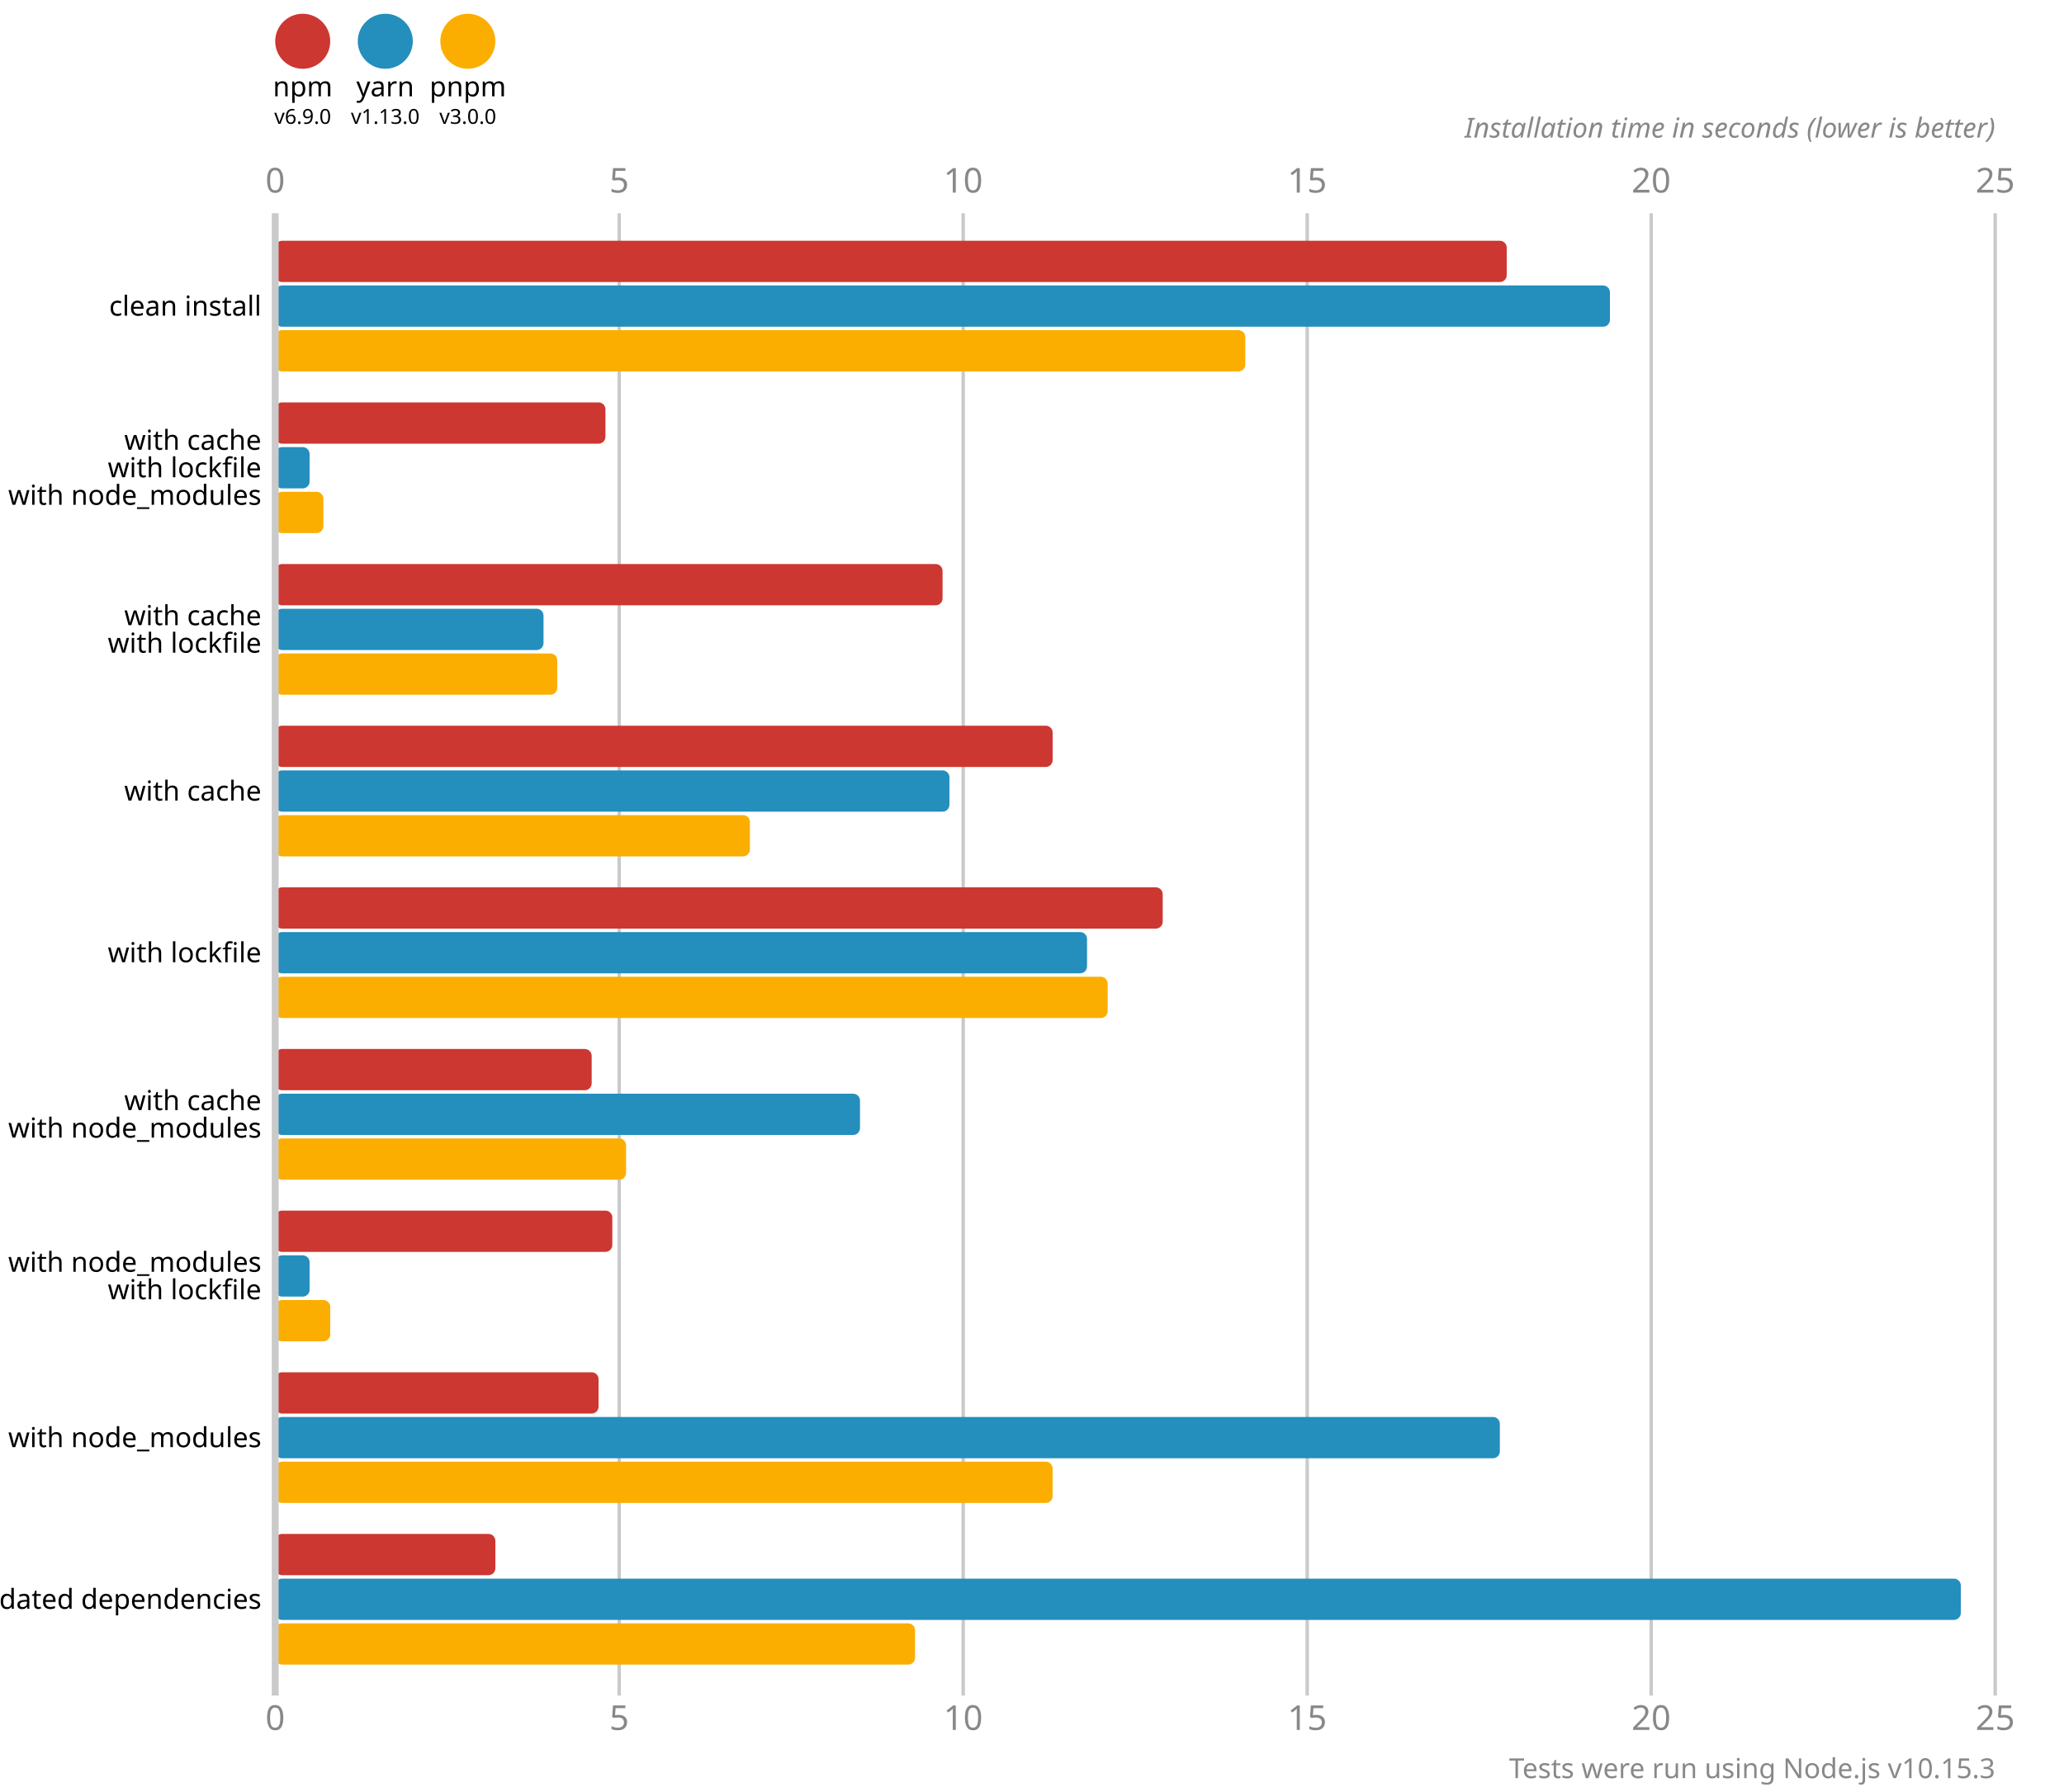
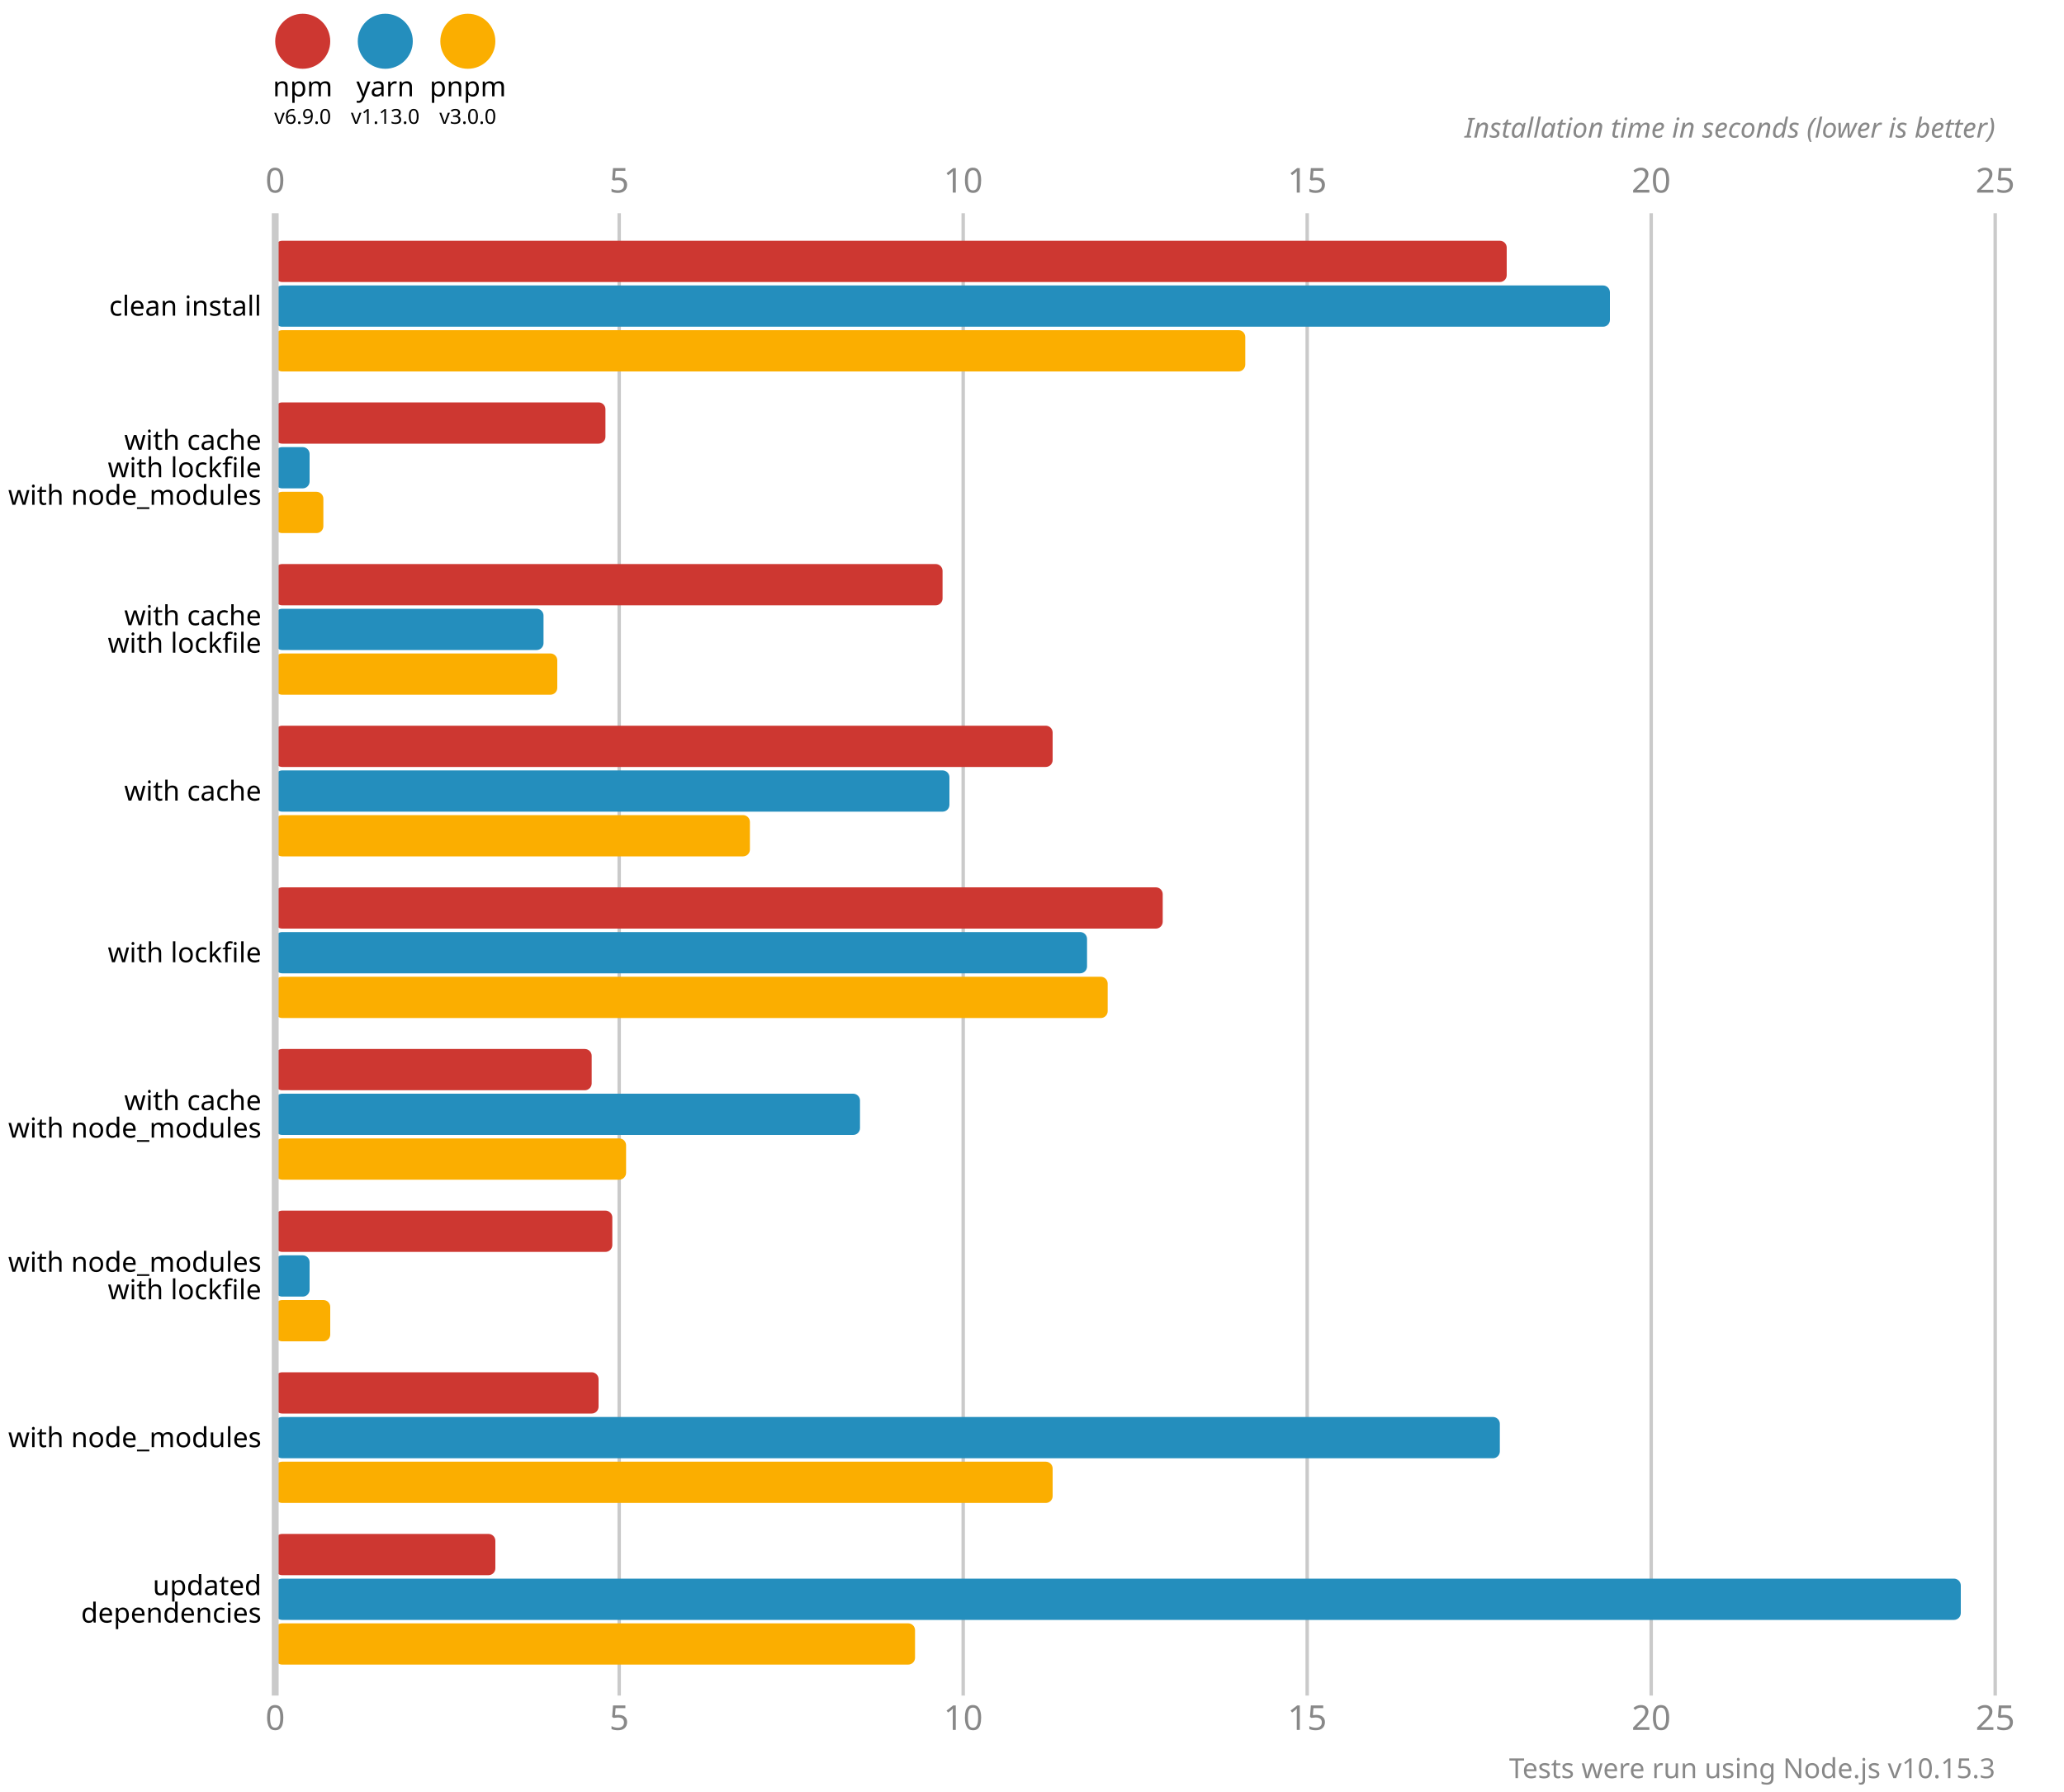
<svg xmlns="http://www.w3.org/2000/svg" version="1.1" viewBox="0 0 300 260.5">
  <style>
    .font { font-family: sans-serif; }
    .s3 { font-size: 3px; }
    .s4 { font-size: 4px; }
    .s5 { font-size: 5px; }
    .line { stroke: #cacaca; }
    .width { stroke-width: 0.5; }
    .text { fill: #888; }
  </style>
  <circle cx="44" cy="6" r="4" fill="#cd3731" />
  <text x="44" y="14" class="font s4" text-anchor="middle">npm</text>
  <text x="44" y="18" class="font s3" text-anchor="middle">v6.9.0</text>
  <circle cx="56" cy="6" r="4" fill="#248ebd" />
  <text x="56" y="14" class="font s4" text-anchor="middle">yarn</text>
  <text x="56" y="18" class="font s3" text-anchor="middle">v1.13.0</text>
  <circle cx="68" cy="6" r="4" fill="#fbae00" />
  <text x="68" y="14" class="font s4" text-anchor="middle">pnpm</text>
  <text x="68" y="18" class="font s3" text-anchor="middle">v3.0.0</text>
  <text x="40" y="28" class="font s5 text" text-anchor="middle">0</text>
  <text x="40" y="251.5" class="font s5 text" text-anchor="middle">0</text>
  <line x1="90" y1="31" x2="90" y2="246.5" class="line width" />
  <text x="90" y="28" class="font s5 text" text-anchor="middle">5</text>
  <text x="90" y="251.5" class="font s5 text" text-anchor="middle">5</text>
  <line x1="140" y1="31" x2="140" y2="246.5" class="line width" />
  <text x="140" y="28" class="font s5 text" text-anchor="middle">10</text>
  <text x="140" y="251.5" class="font s5 text" text-anchor="middle">10</text>
  <line x1="190" y1="31" x2="190" y2="246.5" class="line width" />
  <text x="190" y="28" class="font s5 text" text-anchor="middle">15</text>
  <text x="190" y="251.5" class="font s5 text" text-anchor="middle">15</text>
  <line x1="240" y1="31" x2="240" y2="246.5" class="line width" />
  <text x="240" y="28" class="font s5 text" text-anchor="middle">20</text>
  <text x="240" y="251.5" class="font s5 text" text-anchor="middle">20</text>
  <line x1="290" y1="31" x2="290" y2="246.5" class="line width" />
  <text x="290" y="28" class="font s5 text" text-anchor="middle">25</text>
  <text x="290" y="251.5" class="font s5 text" text-anchor="middle">25</text>
  <text x="290" y="20" class="font s4 text" font-style="italic" text-anchor="end">Installation time in seconds (lower is better)</text>
  <rect x="40" y="35" width="179" height="6" fill="#cd3731" rx="1" ry="1" />
  <rect x="40" y="41.5" width="194" height="6" fill="#248ebd" rx="1" ry="1" />
  <rect x="40" y="48" width="141" height="6" fill="#fbae00" rx="1" ry="1" />
  <rect x="40" y="58.5" width="48" height="6" fill="#cd3731" rx="1" ry="1" />
  <rect x="40" y="65" width="5" height="6" fill="#248ebd" rx="1" ry="1" />
  <rect x="40" y="71.5" width="7" height="6" fill="#fbae00" rx="1" ry="1" />
  <rect x="40" y="82" width="97" height="6" fill="#cd3731" rx="1" ry="1" />
  <rect x="40" y="88.5" width="39" height="6" fill="#248ebd" rx="1" ry="1" />
  <rect x="40" y="95" width="41" height="6" fill="#fbae00" rx="1" ry="1" />
  <rect x="40" y="105.5" width="113" height="6" fill="#cd3731" rx="1" ry="1" />
  <rect x="40" y="112" width="98" height="6" fill="#248ebd" rx="1" ry="1" />
  <rect x="40" y="118.5" width="69" height="6" fill="#fbae00" rx="1" ry="1" />
  <rect x="40" y="129" width="129" height="6" fill="#cd3731" rx="1" ry="1" />
  <rect x="40" y="135.5" width="118" height="6" fill="#248ebd" rx="1" ry="1" />
  <rect x="40" y="142" width="121" height="6" fill="#fbae00" rx="1" ry="1" />
  <rect x="40" y="152.5" width="46" height="6" fill="#cd3731" rx="1" ry="1" />
  <rect x="40" y="159" width="85" height="6" fill="#248ebd" rx="1" ry="1" />
  <rect x="40" y="165.5" width="51" height="6" fill="#fbae00" rx="1" ry="1" />
  <rect x="40" y="176" width="49" height="6" fill="#cd3731" rx="1" ry="1" />
  <rect x="40" y="182.5" width="5" height="6" fill="#248ebd" rx="1" ry="1" />
  <rect x="40" y="189" width="8" height="6" fill="#fbae00" rx="1" ry="1" />
  <rect x="40" y="199.5" width="47" height="6" fill="#cd3731" rx="1" ry="1" />
  <rect x="40" y="206" width="178" height="6" fill="#248ebd" rx="1" ry="1" />
  <rect x="40" y="212.5" width="113" height="6" fill="#fbae00" rx="1" ry="1" />
  <rect x="40" y="223" width="32" height="6" fill="#cd3731" rx="1" ry="1" />
  <rect x="40" y="229.5" width="245" height="6" fill="#248ebd" rx="1" ry="1" />
  <rect x="40" y="236" width="93" height="6" fill="#fbae00" rx="1" ry="1" />
  <line x1="40" y1="31" x2="40" y2="246.5" class="line" />
  <text x="38" y="44.5" class="font s4" dominant-baseline="middle" text-anchor="end">clean install</text>
  <text x="38" y="64" class="font s4" dominant-baseline="middle" text-anchor="end">with cache</text>
  <text x="38" y="68" class="font s4" dominant-baseline="middle" text-anchor="end">with lockfile</text>
  <text x="38" y="72" class="font s4" dominant-baseline="middle" text-anchor="end">with node_modules</text>
  <text x="38" y="89.5" class="font s4" dominant-baseline="middle" text-anchor="end">with cache</text>
  <text x="38" y="93.5" class="font s4" dominant-baseline="middle" text-anchor="end">with lockfile</text>
  <text x="38" y="115" class="font s4" dominant-baseline="middle" text-anchor="end">with cache</text>
  <text x="38" y="138.5" class="font s4" dominant-baseline="middle" text-anchor="end">with lockfile</text>
  <text x="38" y="160" class="font s4" dominant-baseline="middle" text-anchor="end">with cache</text>
  <text x="38" y="164" class="font s4" dominant-baseline="middle" text-anchor="end">with node_modules</text>
  <text x="38" y="183.5" class="font s4" dominant-baseline="middle" text-anchor="end">with node_modules</text>
  <text x="38" y="187.5" class="font s4" dominant-baseline="middle" text-anchor="end">with lockfile</text>
  <text x="38" y="209" class="font s4" dominant-baseline="middle" text-anchor="end">with node_modules</text>
-   <text x="38" y="232.5" class="font s4" dominant-baseline="middle" text-anchor="end">updated dependencies</text>
+   <text x="38" y="230.5" class="font s4" dominant-baseline="middle" text-anchor="end">updated</text>
+   <text x="38" y="234.5" class="font s4" dominant-baseline="middle" text-anchor="end">dependencies</text>
  <text x="290" y="258.5" class="font s4 text" text-anchor="end">Tests were run using Node.js v10.15.3</text>
</svg>
